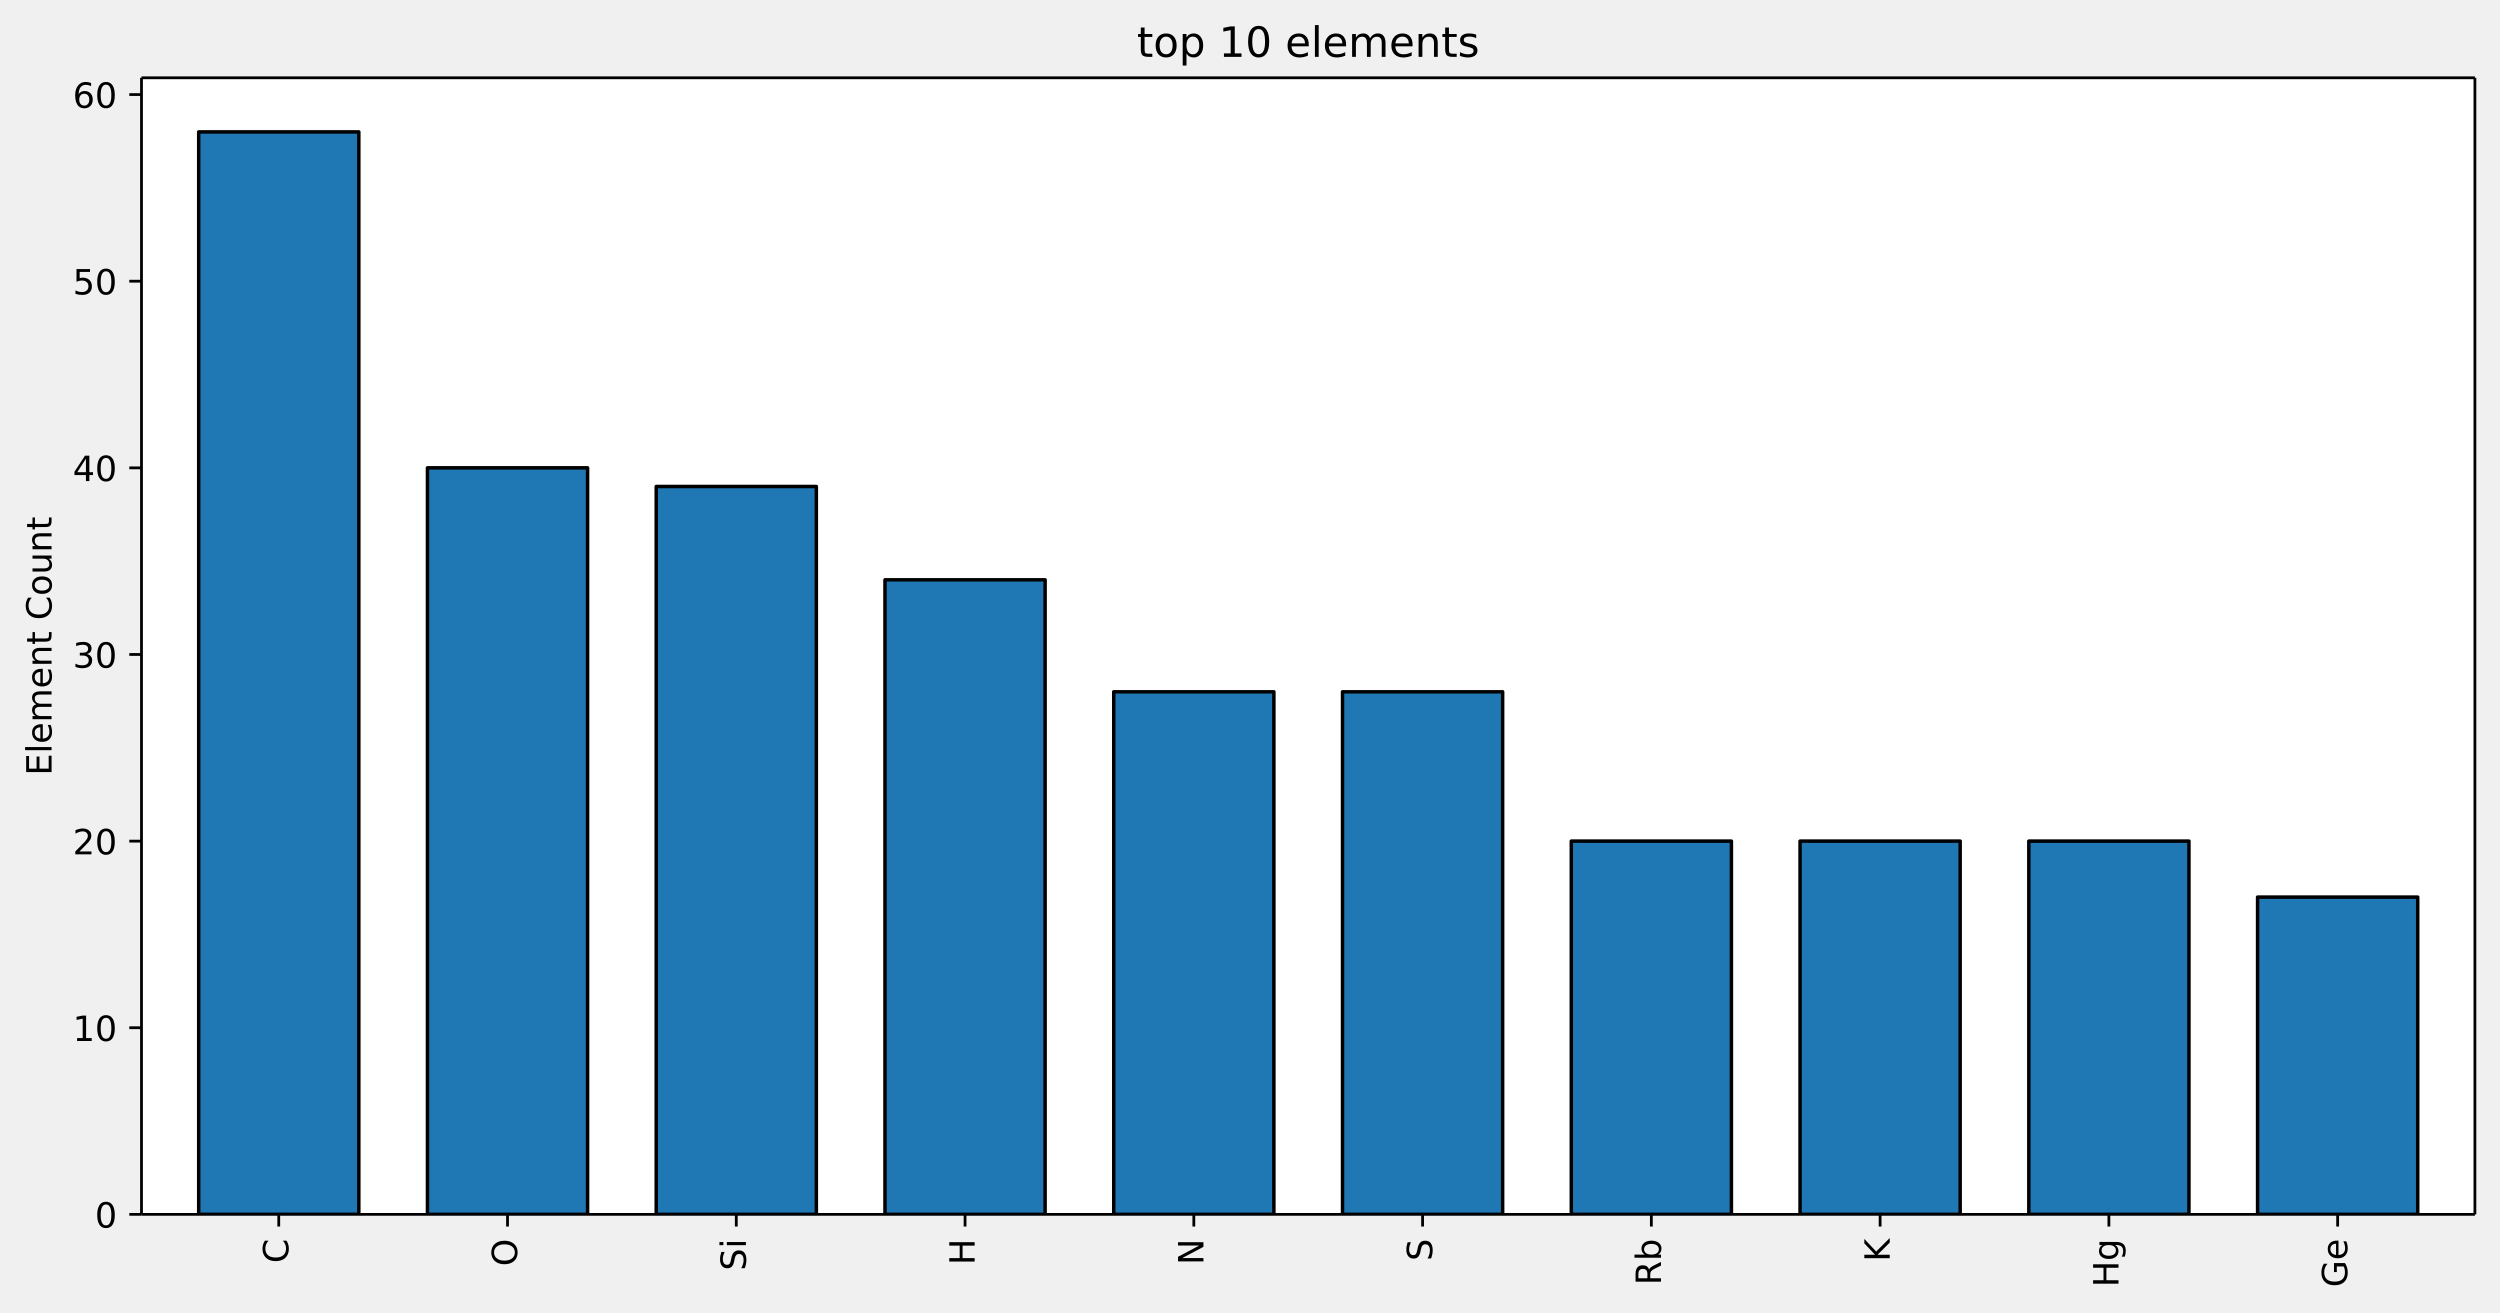
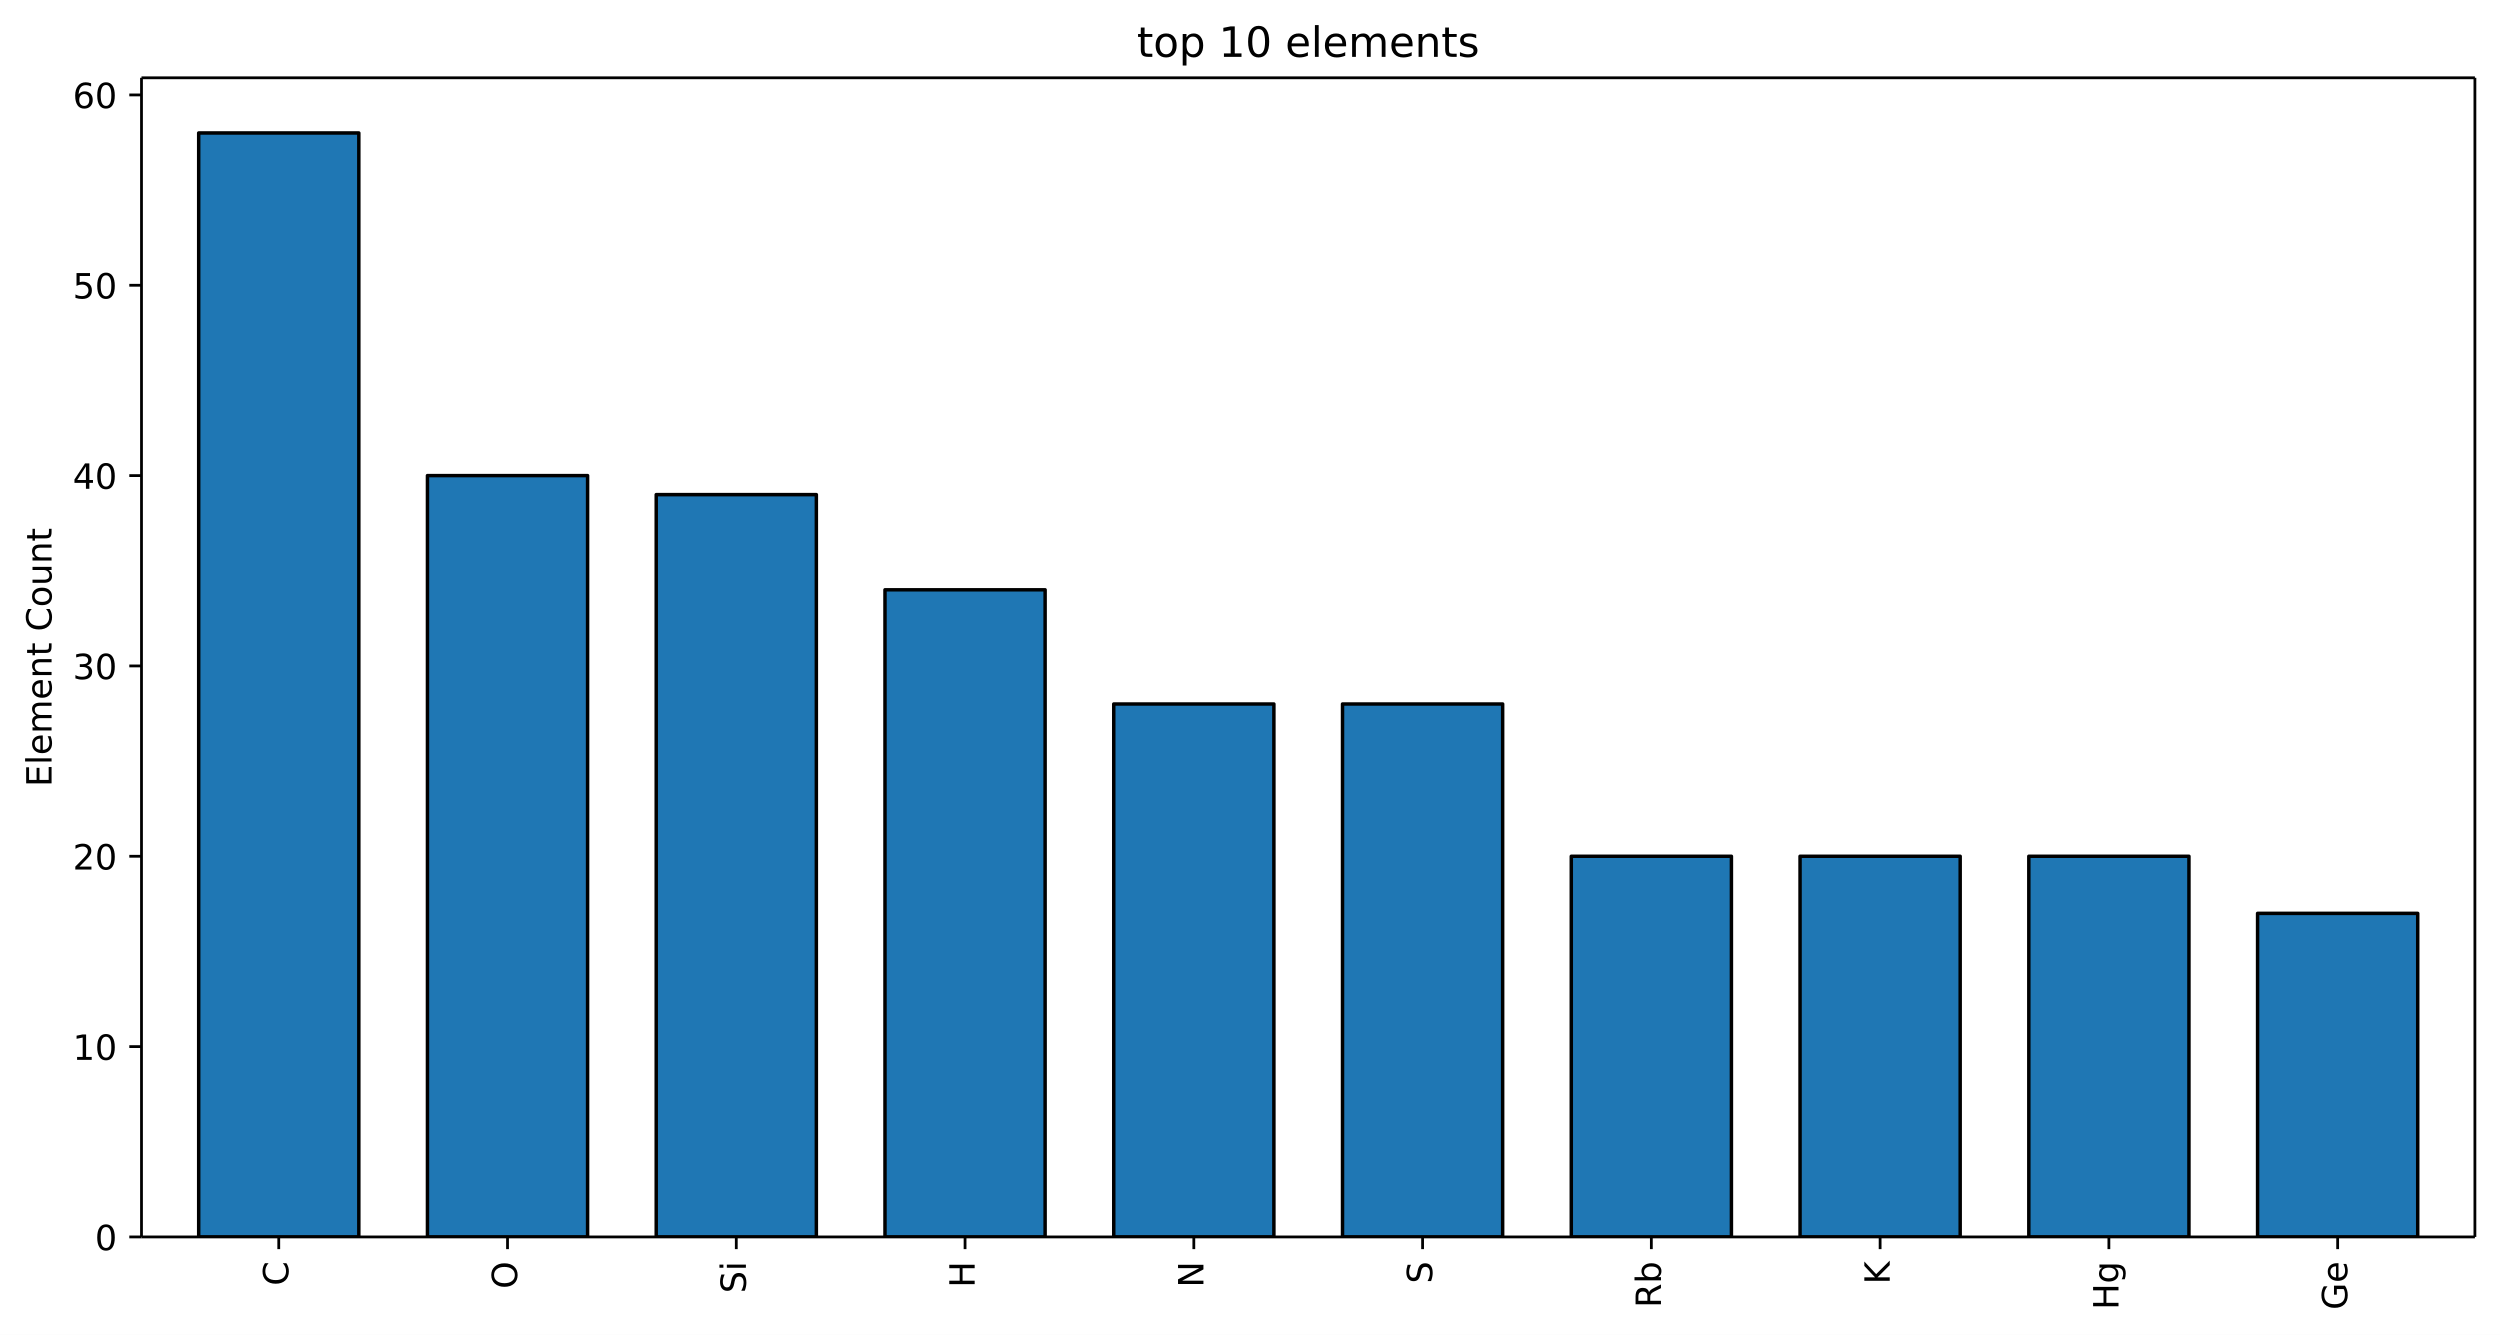
- <svg xmlns="http://www.w3.org/2000/svg" xmlns:xlink="http://www.w3.org/1999/xlink" height="502.106" viewBox="0 0 717.403 376.58" width="956.538">
+ <svg xmlns="http://www.w3.org/2000/svg" xmlns:xlink="http://www.w3.org/1999/xlink" height="510.746" viewBox="0 0 717.403 383.06" width="956.538">
  <defs>
    <style>*{stroke-linecap:butt;stroke-linejoin:round}</style>
  </defs>
  <g id="figure_1">
-     <path d="M0 376.58h717.403V0H0z" fill="none" id="patch_1" />
+     <path d="M0 383.06h717.403V0H0z" fill="#fff" id="patch_1" />
    <g id="axes_1">
-       <path d="M40.603 348.478h669.6V22.318h-669.6z" fill="#fff" id="patch_2" />
-       <path clip-path="url(#p129159df40)" d="M57.015 348.478h45.953V37.85H57.015z" fill="#1f77b4" stroke="#000" id="patch_3" />
-       <path clip-path="url(#p129159df40)" d="M122.662 348.478h45.953V134.252h-45.953z" fill="#1f77b4" stroke="#000" id="patch_4" />
-       <path clip-path="url(#p129159df40)" d="M188.309 348.478h45.953v-208.87h-45.953z" fill="#1f77b4" stroke="#000" id="patch_5" />
-       <path clip-path="url(#p129159df40)" d="M253.956 348.478h45.953V166.386h-45.953z" fill="#1f77b4" stroke="#000" id="patch_6" />
-       <path clip-path="url(#p129159df40)" d="M319.603 348.478h45.953V198.52h-45.953z" fill="#1f77b4" stroke="#000" id="patch_7" />
-       <path clip-path="url(#p129159df40)" d="M385.25 348.478h45.953V198.52H385.25z" fill="#1f77b4" stroke="#000" id="patch_8" />
-       <path clip-path="url(#p129159df40)" d="M450.897 348.478h45.953V241.365h-45.953z" fill="#1f77b4" stroke="#000" id="patch_9" />
-       <path clip-path="url(#p129159df40)" d="M516.544 348.478h45.953V241.365h-45.953z" fill="#1f77b4" stroke="#000" id="patch_10" />
-       <path clip-path="url(#p129159df40)" d="M582.191 348.478h45.953V241.365h-45.953z" fill="#1f77b4" stroke="#000" id="patch_11" />
-       <path clip-path="url(#p129159df40)" d="M647.838 348.478h45.953v-91.046h-45.953z" fill="#1f77b4" stroke="#000" id="patch_12" />
+       <path d="M40.603 354.958h669.6V22.318h-669.6z" fill="#fff" id="patch_2" />
+       <path clip-path="url(#p4e123e5ed5)" d="M57.015 354.958h45.953v-316.8H57.015z" fill="#1f77b4" stroke="#000" id="patch_3" />
+       <path clip-path="url(#p4e123e5ed5)" d="M122.662 354.958h45.953V136.475h-45.953z" fill="#1f77b4" stroke="#000" id="patch_4" />
+       <path clip-path="url(#p4e123e5ed5)" d="M188.309 354.958h45.953v-213.02h-45.953z" fill="#1f77b4" stroke="#000" id="patch_5" />
+       <path clip-path="url(#p4e123e5ed5)" d="M253.956 354.958h45.953v-185.71h-45.953z" fill="#1f77b4" stroke="#000" id="patch_6" />
+       <path clip-path="url(#p4e123e5ed5)" d="M319.603 354.958h45.953V202.02h-45.953z" fill="#1f77b4" stroke="#000" id="patch_7" />
+       <path clip-path="url(#p4e123e5ed5)" d="M385.25 354.958h45.953V202.02H385.25z" fill="#1f77b4" stroke="#000" id="patch_8" />
+       <path clip-path="url(#p4e123e5ed5)" d="M450.897 354.958h45.953V245.717h-45.953z" fill="#1f77b4" stroke="#000" id="patch_9" />
+       <path clip-path="url(#p4e123e5ed5)" d="M516.544 354.958h45.953V245.717h-45.953z" fill="#1f77b4" stroke="#000" id="patch_10" />
+       <path clip-path="url(#p4e123e5ed5)" d="M582.191 354.958h45.953V245.717h-45.953z" fill="#1f77b4" stroke="#000" id="patch_11" />
+       <path clip-path="url(#p4e123e5ed5)" d="M647.838 354.958h45.953v-92.855h-45.953z" fill="#1f77b4" stroke="#000" id="patch_12" />
      <g id="matplotlib.axis_1">
        <g id="xtick_1">
          <g id="line2d_1">
            <defs>
-               <path d="M0 0v3.5" id="m84e85c6c1d" stroke="#000" stroke-width=".8" />
-             </defs>
-             <use x="79.991" xlink:href="#m84e85c6c1d" y="348.478" stroke="#000" stroke-width=".8" />
-           </g>
-           <g transform="matrix(0 -.1 -.1 0 82.75 362.46)" id="text_1">
+               <path d="M0 0v3.5" id="m82a93d3929" stroke="#000" stroke-width=".8" />
+             </defs>
+             <use x="79.991" xlink:href="#m82a93d3929" y="354.958" stroke="#000" stroke-width=".8" />
+           </g>
+           <g id="text_1">
            <defs>
              <path d="M64.406 67.281v-10.39q-4.984 4.64-10.625 6.922-5.64 2.296-11.984 2.296-12.5 0-19.14-7.64-6.641-7.64-6.641-22.094 0-14.406 6.64-22.047 6.64-7.64 19.14-7.64 6.345 0 11.985 2.296 5.64 2.297 10.625 6.938V5.609Q59.234 2.094 53.437.33q-5.78-1.75-12.218-1.75-16.563 0-26.094 10.124-9.516 10.14-9.516 27.672 0 17.578 9.516 27.703 9.531 10.14 26.094 10.14 6.531 0 12.312-1.734 5.797-1.734 10.875-5.203z" id="DejaVuSans-67" />
            </defs>
-             <use xlink:href="#DejaVuSans-67" />
+             <use xlink:href="#DejaVuSans-67" transform="matrix(0 -.1 -.1 0 82.75 368.94)" />
          </g>
        </g>
        <g id="xtick_2">
-           <use x="145.638" xlink:href="#m84e85c6c1d" y="348.478" stroke="#000" stroke-width=".8" id="line2d_2" />
-           <g transform="matrix(0 -.1 -.1 0 148.398 363.35)" id="text_2">
+           <use x="145.638" xlink:href="#m82a93d3929" y="354.958" stroke="#000" stroke-width=".8" id="line2d_2" />
+           <g id="text_2">
            <defs>
              <path d="M39.406 66.219q-10.75 0-17.078-8.016-6.312-8-6.312-21.828 0-13.766 6.312-21.781 6.328-8 17.078-8 10.735 0 17.016 8 6.281 8.015 6.281 21.781 0 13.828-6.281 21.828-6.281 8.016-17.016 8.016zm0 8q15.328 0 24.5-10.281 9.188-10.282 9.188-27.563 0-17.234-9.188-27.516-9.172-10.28-24.5-10.28-15.375 0-24.593 10.25-9.204 10.265-9.204 27.546t9.204 27.563q9.218 10.28 24.593 10.28z" id="DejaVuSans-79" />
            </defs>
-             <use xlink:href="#DejaVuSans-79" />
+             <use xlink:href="#DejaVuSans-79" transform="matrix(0 -.1 -.1 0 148.398 369.83)" />
          </g>
        </g>
        <g id="xtick_3">
-           <use x="211.285" xlink:href="#m84e85c6c1d" y="348.478" stroke="#000" stroke-width=".8" id="line2d_3" />
-           <g transform="matrix(0 -.1 -.1 0 214.045 364.605)" id="text_3">
+           <use x="211.285" xlink:href="#m82a93d3929" y="354.958" stroke="#000" stroke-width=".8" id="line2d_3" />
+           <g id="text_3">
            <defs>
              <path d="M53.516 70.516V60.89q-5.61 2.687-10.594 4-4.984 1.328-9.625 1.328-8.047 0-12.422-3.125t-4.375-8.89q0-4.845 2.906-7.313 2.907-2.453 11.016-3.97l5.953-1.218q11.031-2.11 16.281-7.406 5.25-5.297 5.25-14.172 0-10.61-7.11-16.078-7.093-5.469-20.812-5.469-5.172 0-11.015 1.172Q13.14.922 6.89 3.219v10.156q6-3.36 11.765-5.078 5.766-1.703 11.328-1.703 8.438 0 13.032 3.312 4.593 3.328 4.593 9.485 0 5.359-3.297 8.39-3.296 3.032-10.812 4.547L27.484 33.5q-11.03 2.188-15.968 6.875-4.922 4.688-4.922 13.047 0 9.672 6.812 15.234 6.813 5.563 18.766 5.563 5.14 0 10.453-.938 5.328-.922 10.89-2.765z" id="DejaVuSans-83" />
              <path d="M9.422 54.688h8.984V0H9.422zm0 21.296h8.984v-11.39H9.422z" id="DejaVuSans-105" />
            </defs>
-             <use xlink:href="#DejaVuSans-83" />
-             <use x="63.477" xlink:href="#DejaVuSans-105" />
+             <g transform="matrix(0 -.1 -.1 0 214.045 371.085)">
+               <use xlink:href="#DejaVuSans-83" />
+               <use x="63.477" xlink:href="#DejaVuSans-105" />
+             </g>
          </g>
        </g>
        <g id="xtick_4">
-           <use x="276.933" xlink:href="#m84e85c6c1d" y="348.478" stroke="#000" stroke-width=".8" id="line2d_4" />
-           <g transform="matrix(0 -.1 -.1 0 279.692 362.998)" id="text_4">
+           <use x="276.933" xlink:href="#m82a93d3929" y="354.958" stroke="#000" stroke-width=".8" id="line2d_4" />
+           <g id="text_4">
            <defs>
              <path d="M9.813 72.906h9.859v-29.89h35.844v29.89h9.859V0h-9.86v34.719H19.673V0h-9.86z" id="DejaVuSans-72" />
            </defs>
-             <use xlink:href="#DejaVuSans-72" />
+             <use xlink:href="#DejaVuSans-72" transform="matrix(0 -.1 -.1 0 279.692 369.478)" />
          </g>
        </g>
        <g id="xtick_5">
-           <use x="342.58" xlink:href="#m84e85c6c1d" y="348.478" stroke="#000" stroke-width=".8" id="line2d_5" />
-           <g transform="matrix(0 -.1 -.1 0 345.339 362.96)" id="text_5">
+           <use x="342.58" xlink:href="#m82a93d3929" y="354.958" stroke="#000" stroke-width=".8" id="line2d_5" />
+           <g id="text_5">
            <defs>
              <path d="M9.813 72.906h13.28l32.329-60.984v60.984h9.562V0h-13.28L19.39 60.984V0H9.813z" id="DejaVuSans-78" />
            </defs>
-             <use xlink:href="#DejaVuSans-78" />
+             <use xlink:href="#DejaVuSans-78" transform="matrix(0 -.1 -.1 0 345.339 369.44)" />
          </g>
        </g>
        <g id="xtick_6">
-           <use x="408.227" xlink:href="#m84e85c6c1d" y="348.478" stroke="#000" stroke-width=".8" id="line2d_6" />
-           <use xlink:href="#DejaVuSans-83" transform="matrix(0 -.1 -.1 0 410.986 361.827)" id="text_6" />
+           <use x="408.227" xlink:href="#m82a93d3929" y="354.958" stroke="#000" stroke-width=".8" id="line2d_6" />
+           <use xlink:href="#DejaVuSans-83" transform="matrix(0 -.1 -.1 0 410.986 368.307)" id="text_6" />
        </g>
        <g id="xtick_7">
-           <use x="473.874" xlink:href="#m84e85c6c1d" y="348.478" stroke="#000" stroke-width=".8" id="line2d_7" />
-           <g transform="matrix(0 -.1 -.1 0 476.633 368.775)" id="text_7">
+           <use x="473.874" xlink:href="#m82a93d3929" y="354.958" stroke="#000" stroke-width=".8" id="line2d_7" />
+           <g id="text_7">
            <defs>
              <path d="M44.39 34.188q3.172-1.079 6.172-4.594 3-3.516 6.032-9.672L66.609 0H56l-9.313 18.703q-3.624 7.328-7.015 9.719-3.39 2.39-9.25 2.39h-10.75V0h-9.86v72.906h22.266q12.5 0 18.656-5.234 6.157-5.219 6.157-15.766 0-6.89-3.203-11.437-3.204-4.532-9.297-6.282zM19.673 64.797V38.922h12.406q7.125 0 10.766 3.297 3.64 3.297 3.64 9.687 0 6.39-3.64 9.64-3.64 3.25-10.766 3.25z" id="DejaVuSans-82" />
              <path d="M48.688 27.297q0 9.906-4.079 15.547-4.078 5.64-11.203 5.64-7.14 0-11.218-5.64-4.079-5.64-4.079-15.547 0-9.906 4.078-15.547 4.079-5.64 11.22-5.64 7.124 0 11.202 5.64t4.078 15.547zM18.108 46.39q2.844 4.875 7.157 7.234Q29.594 56 35.594 56q9.968 0 16.187-7.906 6.235-7.907 6.235-20.797T51.78 6.484q-6.218-7.906-16.187-7.906-6 0-10.328 2.375-4.313 2.375-7.157 7.25V0H9.08v75.984h9.03z" id="DejaVuSans-98" />
            </defs>
-             <use xlink:href="#DejaVuSans-82" />
-             <use x="69.482" xlink:href="#DejaVuSans-98" />
+             <g transform="matrix(0 -.1 -.1 0 476.633 375.255)">
+               <use xlink:href="#DejaVuSans-82" />
+               <use x="69.482" xlink:href="#DejaVuSans-98" />
+             </g>
          </g>
        </g>
        <g id="xtick_8">
-           <use x="539.521" xlink:href="#m84e85c6c1d" y="348.478" stroke="#000" stroke-width=".8" id="line2d_8" />
-           <g transform="matrix(0 -.1 -.1 0 542.28 362.036)" id="text_8">
+           <use x="539.521" xlink:href="#m82a93d3929" y="354.958" stroke="#000" stroke-width=".8" id="line2d_8" />
+           <g id="text_8">
            <defs>
              <path d="M9.813 72.906h9.859V42.094L52.39 72.906h12.703L28.906 38.922 67.672 0H54.688L19.672 35.11V0h-9.86z" id="DejaVuSans-75" />
            </defs>
-             <use xlink:href="#DejaVuSans-75" />
+             <use xlink:href="#DejaVuSans-75" transform="matrix(0 -.1 -.1 0 542.28 368.516)" />
          </g>
        </g>
        <g id="xtick_9">
-           <use x="605.168" xlink:href="#m84e85c6c1d" y="348.478" stroke="#000" stroke-width=".8" id="line2d_9" />
-           <g transform="matrix(0 -.1 -.1 0 607.927 369.347)" id="text_9">
+           <use x="605.168" xlink:href="#m82a93d3929" y="354.958" stroke="#000" stroke-width=".8" id="line2d_9" />
+           <g id="text_9">
            <defs>
              <path d="M45.406 27.984q0 9.766-4.031 15.125-4.016 5.375-11.297 5.375-7.219 0-11.25-5.375-4.031-5.359-4.031-15.125 0-9.718 4.031-15.093t11.25-5.375q7.281 0 11.297 5.375 4.031 5.375 4.031 15.093zm8.985-21.203q0-13.953-6.203-20.765Q42-20.797 29.203-20.797q-4.734 0-8.937.703-4.203.703-8.157 2.172v8.735q3.954-2.141 7.813-3.157 3.86-1.031 7.86-1.031 8.843 0 13.234 4.61 4.39 4.609 4.39 13.937v4.453q-2.781-4.844-7.125-7.234Q33.938 0 27.875 0 17.828 0 11.672 7.656q-6.156 7.672-6.156 20.328 0 12.688 6.156 20.344Q17.828 56 27.875 56q6.063 0 10.406-2.39 4.344-2.391 7.125-7.22v8.297h8.985z" id="DejaVuSans-103" />
            </defs>
-             <use xlink:href="#DejaVuSans-72" />
-             <use x="75.195" xlink:href="#DejaVuSans-103" />
+             <g transform="matrix(0 -.1 -.1 0 607.927 375.827)">
+               <use xlink:href="#DejaVuSans-72" />
+               <use x="75.195" xlink:href="#DejaVuSans-103" />
+             </g>
          </g>
        </g>
        <g id="xtick_10">
-           <use x="670.815" xlink:href="#m84e85c6c1d" y="348.478" stroke="#000" stroke-width=".8" id="line2d_10" />
-           <g transform="matrix(0 -.1 -.1 0 673.574 369.38)" id="text_10">
+           <use x="670.815" xlink:href="#m82a93d3929" y="354.958" stroke="#000" stroke-width=".8" id="line2d_10" />
+           <g id="text_10">
            <defs>
              <path d="M59.516 10.406v19.578h-16.11v8.11h25.875V6.78Q63.578 2.734 56.687.656 49.813-1.422 42-1.422q-17.094 0-26.75 9.985-9.64 10-9.64 27.812 0 17.875 9.64 27.86 9.656 9.984 26.75 9.984 7.125 0 13.547-1.766 6.422-1.75 11.844-5.172v-10.5q-5.47 4.64-11.625 6.985-6.157 2.343-12.938 2.343-13.39 0-20.11-7.468-6.702-7.47-6.702-22.266 0-14.75 6.703-22.219 6.718-7.469 20.11-7.469 5.218 0 9.312.907 4.109.906 7.375 2.812z" id="DejaVuSans-71" />
              <path d="M56.203 29.594v-4.39H14.891q.593-9.282 5.593-14.142 5-4.859 13.938-4.859 5.172 0 10.031 1.266 4.86 1.265 9.656 3.812v-8.5Q49.266.734 44.187-.344 39.11-1.422 33.892-1.422q-13.094 0-20.735 7.61-7.64 7.625-7.64 20.625 0 13.421 7.25 21.296Q20.016 56 32.328 56q11.031 0 17.453-7.11 6.422-7.093 6.422-19.296zm-8.984 2.64q-.094 7.36-4.125 11.75-4.032 4.407-10.672 4.407-7.516 0-12.031-4.25-4.516-4.25-5.203-11.97z" id="DejaVuSans-101" />
            </defs>
-             <use xlink:href="#DejaVuSans-71" />
-             <use x="77.49" xlink:href="#DejaVuSans-101" />
+             <g transform="matrix(0 -.1 -.1 0 673.574 375.86)">
+               <use xlink:href="#DejaVuSans-71" />
+               <use x="77.49" xlink:href="#DejaVuSans-101" />
+             </g>
          </g>
        </g>
      </g>
      <g id="matplotlib.axis_2">
        <g id="ytick_1">
          <g id="line2d_11">
            <defs>
-               <path d="M0 0h-3.5" id="m1320e6b185" stroke="#000" stroke-width=".8" />
-             </defs>
-             <use x="40.603" xlink:href="#m1320e6b185" y="348.478" stroke="#000" stroke-width=".8" />
-           </g>
-           <g transform="matrix(.1 0 0 -.1 27.24 352.277)" id="text_11">
+               <path d="M0 0h-3.5" id="m1d6874ff83" stroke="#000" stroke-width=".8" />
+             </defs>
+             <use x="40.603" xlink:href="#m1d6874ff83" y="354.958" stroke="#000" stroke-width=".8" />
+           </g>
+           <g id="text_11">
            <defs>
              <path d="M31.781 66.406q-7.61 0-11.453-7.5Q16.5 51.422 16.5 36.375q0-14.984 3.828-22.484 3.844-7.5 11.453-7.5 7.672 0 11.5 7.5 3.844 7.5 3.844 22.484 0 15.047-3.844 22.531-3.828 7.5-11.5 7.5zm0 7.813q12.266 0 18.735-9.703 6.468-9.688 6.468-28.141 0-18.406-6.468-28.11-6.47-9.687-18.735-9.687-12.25 0-18.718 9.688-6.47 9.703-6.47 28.109 0 18.453 6.47 28.14Q19.53 74.22 31.78 74.22z" id="DejaVuSans-48" />
            </defs>
-             <use xlink:href="#DejaVuSans-48" />
+             <use xlink:href="#DejaVuSans-48" transform="matrix(.1 0 0 -.1 27.24 358.757)" />
          </g>
        </g>
        <g id="ytick_2">
-           <use x="40.603" xlink:href="#m1320e6b185" y="294.921" stroke="#000" stroke-width=".8" id="line2d_12" />
-           <g transform="matrix(.1 0 0 -.1 20.878 298.72)" id="text_12">
+           <use x="40.603" xlink:href="#m1d6874ff83" y="300.337" stroke="#000" stroke-width=".8" id="line2d_12" />
+           <g id="text_12">
            <defs>
              <path d="M12.406 8.297h16.11v55.625l-17.532-3.516v8.985l17.438 3.515h9.86V8.296H54.39V0H12.406z" id="DejaVuSans-49" />
            </defs>
-             <use xlink:href="#DejaVuSans-49" />
-             <use x="63.623" xlink:href="#DejaVuSans-48" />
+             <g transform="matrix(.1 0 0 -.1 20.878 304.137)">
+               <use xlink:href="#DejaVuSans-49" />
+               <use x="63.623" xlink:href="#DejaVuSans-48" />
+             </g>
          </g>
        </g>
        <g id="ytick_3">
-           <use x="40.603" xlink:href="#m1320e6b185" y="241.365" stroke="#000" stroke-width=".8" id="line2d_13" />
-           <g transform="matrix(.1 0 0 -.1 20.878 245.164)" id="text_13">
+           <use x="40.603" xlink:href="#m1d6874ff83" y="245.717" stroke="#000" stroke-width=".8" id="line2d_13" />
+           <g id="text_13">
            <defs>
              <path d="M19.188 8.297h34.421V0H7.33v8.297q5.609 5.812 15.296 15.594 9.703 9.797 12.188 12.64 4.734 5.313 6.609 9 1.89 3.688 1.89 7.25 0 5.813-4.078 9.469-4.078 3.672-10.625 3.672-4.64 0-9.797-1.61-5.14-1.609-11-4.89v9.969Q13.767 71.78 18.938 73q5.188 1.219 9.485 1.219 11.328 0 18.062-5.672 6.735-5.656 6.735-15.125 0-4.5-1.688-8.531-1.672-4.016-6.125-9.485-1.218-1.422-7.765-8.187-6.532-6.766-18.453-18.922z" id="DejaVuSans-50" />
            </defs>
-             <use xlink:href="#DejaVuSans-50" />
-             <use x="63.623" xlink:href="#DejaVuSans-48" />
+             <g transform="matrix(.1 0 0 -.1 20.878 249.516)">
+               <use xlink:href="#DejaVuSans-50" />
+               <use x="63.623" xlink:href="#DejaVuSans-48" />
+             </g>
          </g>
        </g>
        <g id="ytick_4">
-           <use x="40.603" xlink:href="#m1320e6b185" y="187.808" stroke="#000" stroke-width=".8" id="line2d_14" />
-           <g transform="matrix(.1 0 0 -.1 20.878 191.607)" id="text_14">
+           <use x="40.603" xlink:href="#m1d6874ff83" y="191.096" stroke="#000" stroke-width=".8" id="line2d_14" />
+           <g id="text_14">
            <defs>
              <path d="M40.578 39.313Q47.656 37.797 51.625 33q3.984-4.781 3.984-11.813 0-10.78-7.422-16.703-7.421-5.906-21.093-5.906-4.578 0-9.438.906-4.86.907-10.031 2.72v9.515q4.094-2.39 8.969-3.61 4.89-1.218 10.218-1.218 9.266 0 14.125 3.656 4.86 3.656 4.86 10.64 0 6.454-4.516 10.079-4.515 3.64-12.562 3.64h-8.5v8.11h8.89q7.266 0 11.125 2.906 3.86 2.906 3.86 8.375 0 5.61-3.985 8.61-3.968 3.015-11.39 3.015-4.063 0-8.703-.89-4.641-.876-10.203-2.72v8.782q5.624 1.562 10.53 2.344 4.907.78 9.25.78 11.235 0 17.766-5.109 6.547-5.093 6.547-13.78 0-6.063-3.468-10.235-3.47-4.172-9.86-5.782z" id="DejaVuSans-51" />
            </defs>
-             <use xlink:href="#DejaVuSans-51" />
-             <use x="63.623" xlink:href="#DejaVuSans-48" />
+             <g transform="matrix(.1 0 0 -.1 20.878 194.895)">
+               <use xlink:href="#DejaVuSans-51" />
+               <use x="63.623" xlink:href="#DejaVuSans-48" />
+             </g>
          </g>
        </g>
        <g id="ytick_5">
-           <use x="40.603" xlink:href="#m1320e6b185" y="134.252" stroke="#000" stroke-width=".8" id="line2d_15" />
-           <g transform="matrix(.1 0 0 -.1 20.878 138.05)" id="text_15">
+           <use x="40.603" xlink:href="#m1d6874ff83" y="136.475" stroke="#000" stroke-width=".8" id="line2d_15" />
+           <g id="text_15">
            <defs>
              <path d="M37.797 64.313L12.89 25.39h24.906zm-2.594 8.593H47.61V25.391h10.407v-8.203H47.609V0h-9.812v17.188H4.89v9.515z" id="DejaVuSans-52" />
            </defs>
-             <use xlink:href="#DejaVuSans-52" />
-             <use x="63.623" xlink:href="#DejaVuSans-48" />
+             <g transform="matrix(.1 0 0 -.1 20.878 140.275)">
+               <use xlink:href="#DejaVuSans-52" />
+               <use x="63.623" xlink:href="#DejaVuSans-48" />
+             </g>
          </g>
        </g>
        <g id="ytick_6">
-           <use x="40.603" xlink:href="#m1320e6b185" y="80.695" stroke="#000" stroke-width=".8" id="line2d_16" />
-           <g transform="matrix(.1 0 0 -.1 20.878 84.494)" id="text_16">
+           <use x="40.603" xlink:href="#m1d6874ff83" y="81.855" stroke="#000" stroke-width=".8" id="line2d_16" />
+           <g id="text_16">
            <defs>
              <path d="M10.797 72.906h38.719v-8.312H19.828v-17.86q2.14.735 4.281 1.094 2.157.36 4.313.36 12.203 0 19.328-6.688 7.14-6.688 7.14-18.11 0-11.765-7.328-18.296-7.328-6.516-20.656-6.516-4.593 0-9.36.781-4.75.782-9.827 2.344v9.922q4.39-2.39 9.078-3.563 4.687-1.171 9.906-1.171 8.453 0 13.375 4.437 4.938 4.438 4.938 12.063 0 7.609-4.938 12.047-4.922 4.453-13.375 4.453-3.953 0-7.89-.875-3.922-.875-8.016-2.735z" id="DejaVuSans-53" />
            </defs>
-             <use xlink:href="#DejaVuSans-53" />
-             <use x="63.623" xlink:href="#DejaVuSans-48" />
+             <g transform="matrix(.1 0 0 -.1 20.878 85.654)">
+               <use xlink:href="#DejaVuSans-53" />
+               <use x="63.623" xlink:href="#DejaVuSans-48" />
+             </g>
          </g>
        </g>
        <g id="ytick_7">
-           <use x="40.603" xlink:href="#m1320e6b185" y="27.138" stroke="#000" stroke-width=".8" id="line2d_17" />
-           <g transform="matrix(.1 0 0 -.1 20.878 30.937)" id="text_17">
+           <use x="40.603" xlink:href="#m1d6874ff83" y="27.234" stroke="#000" stroke-width=".8" id="line2d_17" />
+           <g id="text_17">
            <defs>
              <path d="M33.016 40.375q-6.641 0-10.532-4.547-3.875-4.531-3.875-12.437 0-7.86 3.875-12.438 3.891-4.562 10.532-4.562 6.64 0 10.515 4.562 3.875 4.578 3.875 12.438 0 7.906-3.875 12.437-3.875 4.547-10.515 4.547zm19.578 30.922v-8.984q-3.719 1.75-7.5 2.671-3.782.938-7.5.938-9.766 0-14.922-6.594-5.14-6.594-5.875-19.922 2.875 4.25 7.219 6.516 4.359 2.266 9.578 2.266 10.984 0 17.36-6.672 6.374-6.657 6.374-18.125 0-11.235-6.64-18.032-6.641-6.78-17.672-6.78-12.657 0-19.344 9.687-6.688 9.703-6.688 28.109 0 17.281 8.204 27.563 8.203 10.28 22.015 10.28 3.719 0 7.5-.734t7.89-2.187z" id="DejaVuSans-54" />
            </defs>
-             <use xlink:href="#DejaVuSans-54" />
-             <use x="63.623" xlink:href="#DejaVuSans-48" />
-           </g>
-         </g>
-         <g transform="matrix(0 -.1 -.1 0 14.798 222.536)" id="text_18">
+             <g transform="matrix(.1 0 0 -.1 20.878 31.033)">
+               <use xlink:href="#DejaVuSans-54" />
+               <use x="63.623" xlink:href="#DejaVuSans-48" />
+             </g>
+           </g>
+         </g>
+         <g id="text_18">
          <defs>
            <path d="M9.813 72.906h46.093v-8.312H19.672V43.016H54.39v-8.297H19.67V8.297h37.11V0H9.813z" id="DejaVuSans-69" />
            <path d="M9.422 75.984h8.984V0H9.422z" id="DejaVuSans-108" />
            <path d="M52 44.188q3.375 6.062 8.063 8.937Q64.75 56 71.093 56q8.548 0 13.188-5.984 4.64-5.97 4.64-17V0h-9.03v32.719q0 7.86-2.797 11.656-2.781 3.813-8.485 3.813-6.984 0-11.046-4.641-4.047-4.625-4.047-12.64V0h-9.032v32.719q0 7.906-2.78 11.687-2.782 3.782-8.595 3.782-6.89 0-10.953-4.657-4.047-4.656-4.047-12.625V0H9.08v54.688h9.03v-8.5q3.078 5.03 7.375 7.421Q29.781 56 35.687 56q5.97 0 10.141-3.031Q50 49.953 52 44.187z" id="DejaVuSans-109" />
            <path d="M54.89 33.016V0h-8.984v32.719q0 7.765-3.031 11.61-3.031 3.858-9.078 3.858-7.281 0-11.484-4.64-4.204-4.625-4.204-12.64V0H9.08v54.688h9.03v-8.5q3.235 4.937 7.594 7.374Q30.078 56 35.797 56q9.422 0 14.25-5.828 4.844-5.828 4.844-17.156z" id="DejaVuSans-110" />
            <path d="M18.313 70.219V54.688h18.5v-6.985h-18.5V18.016q0-6.688 1.828-8.594 1.828-1.906 7.453-1.906h9.218V0h-9.218q-10.407 0-14.36 3.875-3.953 3.89-3.953 14.14v29.688H2.687v6.984h6.594V70.22z" id="DejaVuSans-116" />
            <path d="M30.61 48.39q-7.22 0-11.422-5.64-4.204-5.64-4.204-15.453 0-9.813 4.172-15.453 4.188-5.64 11.453-5.64 7.188 0 11.375 5.655 4.203 5.672 4.203 15.438 0 9.719-4.203 15.406-4.187 5.688-11.375 5.688zm0 7.61q11.718 0 18.406-7.625 6.703-7.61 6.703-21.078 0-13.422-6.703-21.078-6.688-7.64-18.407-7.64-11.765 0-18.437 7.64-6.656 7.656-6.656 21.078 0 13.469 6.656 21.078Q18.844 56 30.609 56z" id="DejaVuSans-111" />
            <path d="M8.5 21.578v33.11h8.984V21.922q0-7.766 3.016-11.656 3.031-3.875 9.094-3.875 7.265 0 11.484 4.64 4.234 4.64 4.234 12.656v31h8.985V0h-8.984v8.406Q42.047 3.422 37.718 1q-4.313-2.422-10.032-2.422-9.421 0-14.312 5.86Q8.5 10.296 8.5 21.578zM31.11 56z" id="DejaVuSans-117" />
          </defs>
-           <use xlink:href="#DejaVuSans-69" />
-           <use x="63.184" xlink:href="#DejaVuSans-108" />
-           <use x="90.967" xlink:href="#DejaVuSans-101" />
-           <use x="152.49" xlink:href="#DejaVuSans-109" />
-           <use x="249.902" xlink:href="#DejaVuSans-101" />
-           <use x="311.426" xlink:href="#DejaVuSans-110" />
-           <use x="374.805" xlink:href="#DejaVuSans-116" />
-           <use x="414.014" xlink:href="#DejaVuSans-32" />
-           <use x="445.801" xlink:href="#DejaVuSans-67" />
-           <use x="515.625" xlink:href="#DejaVuSans-111" />
-           <use x="576.807" xlink:href="#DejaVuSans-117" />
-           <use x="640.186" xlink:href="#DejaVuSans-110" />
-           <use x="703.564" xlink:href="#DejaVuSans-116" />
+           <g transform="matrix(0 -.1 -.1 0 14.798 225.776)">
+             <use xlink:href="#DejaVuSans-69" />
+             <use x="63.184" xlink:href="#DejaVuSans-108" />
+             <use x="90.967" xlink:href="#DejaVuSans-101" />
+             <use x="152.49" xlink:href="#DejaVuSans-109" />
+             <use x="249.902" xlink:href="#DejaVuSans-101" />
+             <use x="311.426" xlink:href="#DejaVuSans-110" />
+             <use x="374.805" xlink:href="#DejaVuSans-116" />
+             <use x="414.014" xlink:href="#DejaVuSans-32" />
+             <use x="445.801" xlink:href="#DejaVuSans-67" />
+             <use x="515.625" xlink:href="#DejaVuSans-111" />
+             <use x="576.807" xlink:href="#DejaVuSans-117" />
+             <use x="640.186" xlink:href="#DejaVuSans-110" />
+             <use x="703.564" xlink:href="#DejaVuSans-116" />
+           </g>
        </g>
      </g>
-       <path d="M40.603 348.478V22.318" fill="none" stroke="#000" stroke-linecap="square" stroke-width=".8" id="patch_13" />
-       <path d="M710.203 348.478V22.318" fill="none" stroke="#000" stroke-linecap="square" stroke-width=".8" id="patch_14" />
-       <path d="M40.603 348.478h669.6" fill="none" stroke="#000" stroke-linecap="square" stroke-width=".8" id="patch_15" />
+       <path d="M40.603 354.958V22.318" fill="none" stroke="#000" stroke-linecap="square" stroke-width=".8" id="patch_13" />
+       <path d="M710.203 354.958V22.318" fill="none" stroke="#000" stroke-linecap="square" stroke-width=".8" id="patch_14" />
+       <path d="M40.603 354.958h669.6" fill="none" stroke="#000" stroke-linecap="square" stroke-width=".8" id="patch_15" />
      <path d="M40.603 22.318h669.6" fill="none" stroke="#000" stroke-linecap="square" stroke-width=".8" id="patch_16" />
-       <g transform="matrix(.12 0 0 -.12 326.255 16.318)" id="text_19">
+       <g id="text_19">
        <defs>
          <path d="M18.11 8.203v-29H9.077v75.484h9.031v-8.296q2.844 4.875 7.157 7.234Q29.594 56 35.594 56q9.968 0 16.187-7.906 6.235-7.907 6.235-20.797T51.78 6.484q-6.218-7.906-16.187-7.906-6 0-10.328 2.375-4.313 2.375-7.157 7.25zm30.578 19.094q0 9.906-4.079 15.547-4.078 5.64-11.203 5.64-7.14 0-11.218-5.64-4.079-5.64-4.079-15.547 0-9.906 4.078-15.547 4.079-5.64 11.22-5.64 7.124 0 11.202 5.64t4.078 15.547z" id="DejaVuSans-112" />
          <path d="M44.281 53.078v-8.5q-3.797 1.953-7.906 2.922-4.094.984-8.5.984-6.688 0-10.031-2.047-3.344-2.046-3.344-6.156 0-3.125 2.39-4.906 2.391-1.781 9.626-3.39l3.078-.688q9.562-2.047 13.593-5.781 4.032-3.735 4.032-10.422 0-7.625-6.032-12.078-6.03-4.438-16.578-4.438-4.39 0-9.156.86Q10.688.296 5.422 2v9.281q4.984-2.594 9.812-3.89 4.829-1.282 9.579-1.282 6.343 0 9.75 2.172 3.421 2.172 3.421 6.125 0 3.656-2.468 5.61-2.453 1.953-10.813 3.765l-3.125.735q-8.344 1.75-12.062 5.39-3.704 3.64-3.704 9.985 0 7.718 5.47 11.906Q16.75 56 26.811 56q4.97 0 9.36-.734 4.406-.72 8.11-2.188z" id="DejaVuSans-115" />
        </defs>
-         <use xlink:href="#DejaVuSans-116" />
-         <use x="39.209" xlink:href="#DejaVuSans-111" />
-         <use x="100.391" xlink:href="#DejaVuSans-112" />
-         <use x="163.867" xlink:href="#DejaVuSans-32" />
-         <use x="195.654" xlink:href="#DejaVuSans-49" />
-         <use x="259.277" xlink:href="#DejaVuSans-48" />
-         <use x="322.9" xlink:href="#DejaVuSans-32" />
-         <use x="354.688" xlink:href="#DejaVuSans-101" />
-         <use x="416.211" xlink:href="#DejaVuSans-108" />
-         <use x="443.994" xlink:href="#DejaVuSans-101" />
-         <use x="505.518" xlink:href="#DejaVuSans-109" />
-         <use x="602.93" xlink:href="#DejaVuSans-101" />
-         <use x="664.453" xlink:href="#DejaVuSans-110" />
-         <use x="727.832" xlink:href="#DejaVuSans-116" />
-         <use x="767.041" xlink:href="#DejaVuSans-115" />
+         <g transform="matrix(.12 0 0 -.12 326.255 16.318)">
+           <use xlink:href="#DejaVuSans-116" />
+           <use x="39.209" xlink:href="#DejaVuSans-111" />
+           <use x="100.391" xlink:href="#DejaVuSans-112" />
+           <use x="163.867" xlink:href="#DejaVuSans-32" />
+           <use x="195.654" xlink:href="#DejaVuSans-49" />
+           <use x="259.277" xlink:href="#DejaVuSans-48" />
+           <use x="322.9" xlink:href="#DejaVuSans-32" />
+           <use x="354.688" xlink:href="#DejaVuSans-101" />
+           <use x="416.211" xlink:href="#DejaVuSans-108" />
+           <use x="443.994" xlink:href="#DejaVuSans-101" />
+           <use x="505.518" xlink:href="#DejaVuSans-109" />
+           <use x="602.93" xlink:href="#DejaVuSans-101" />
+           <use x="664.453" xlink:href="#DejaVuSans-110" />
+           <use x="727.832" xlink:href="#DejaVuSans-116" />
+           <use x="767.041" xlink:href="#DejaVuSans-115" />
+         </g>
      </g>
    </g>
  </g>
  <defs>
-     <clipPath id="p129159df40">
-       <path d="M40.603 22.318h669.6v326.16h-669.6z" />
+     <clipPath id="p4e123e5ed5">
+       <path d="M40.603 22.318h669.6v332.64h-669.6z" />
    </clipPath>
  </defs>
</svg>
